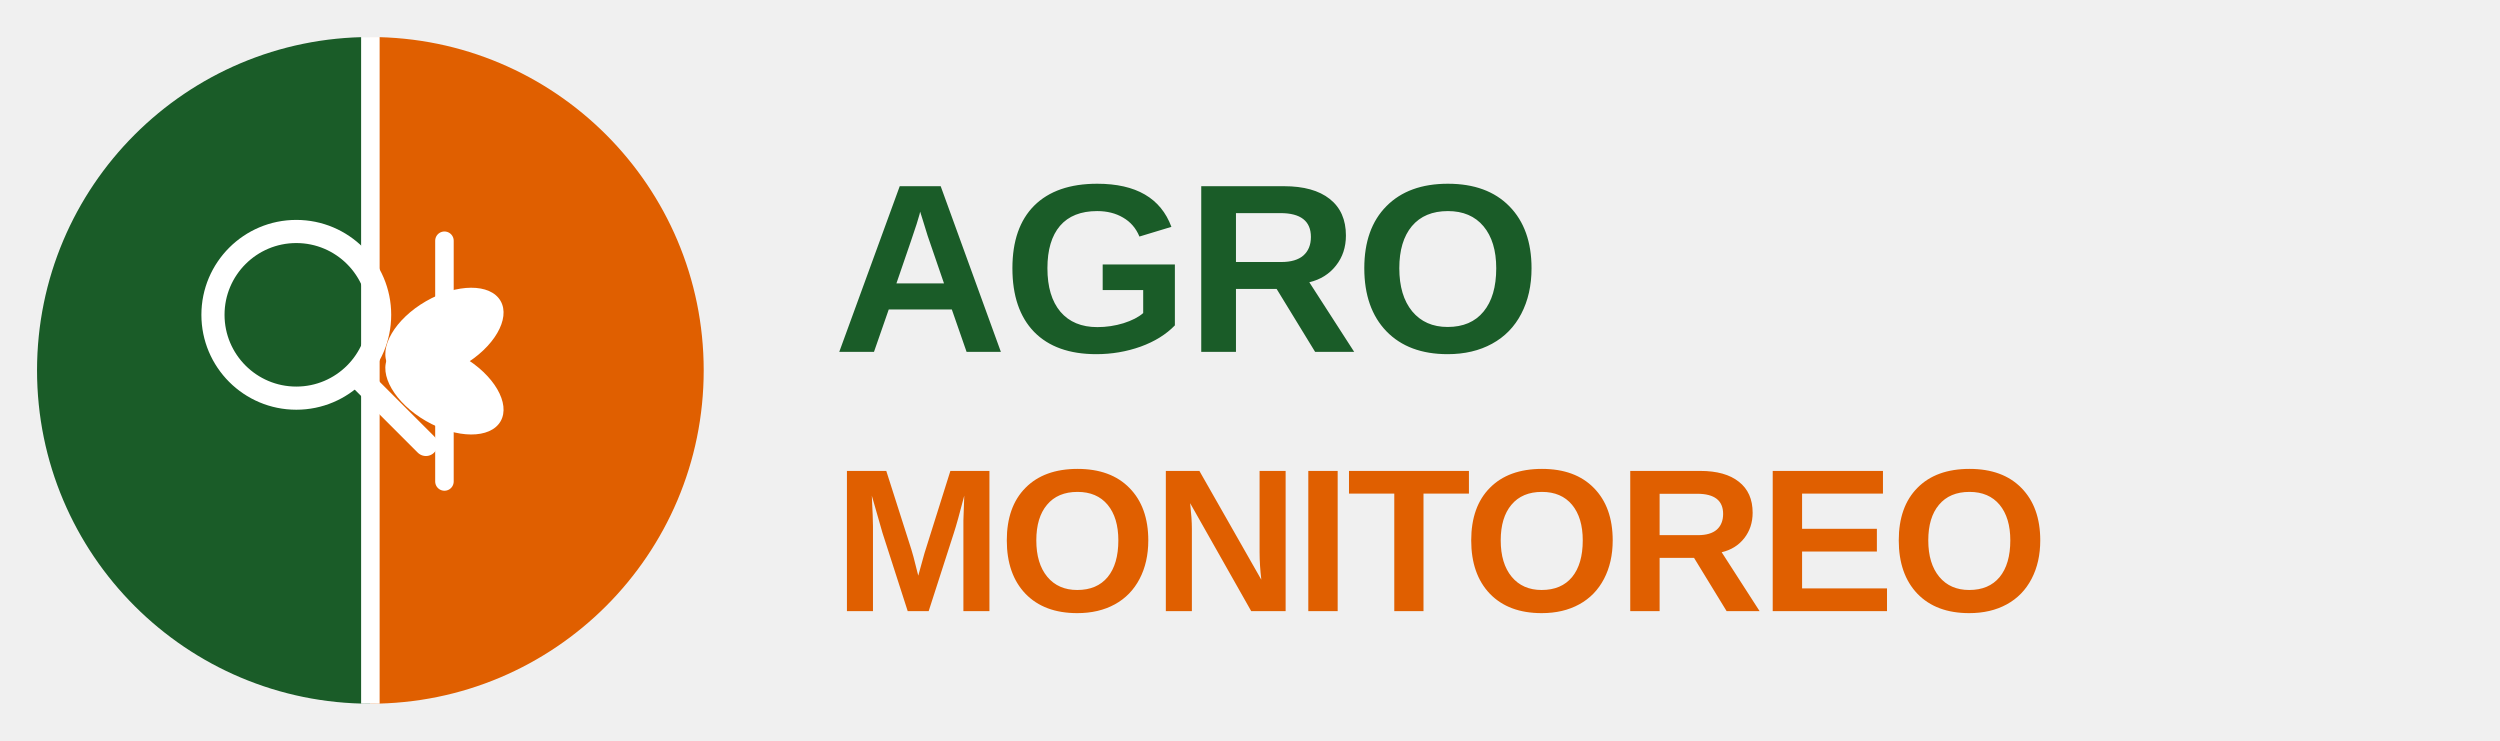
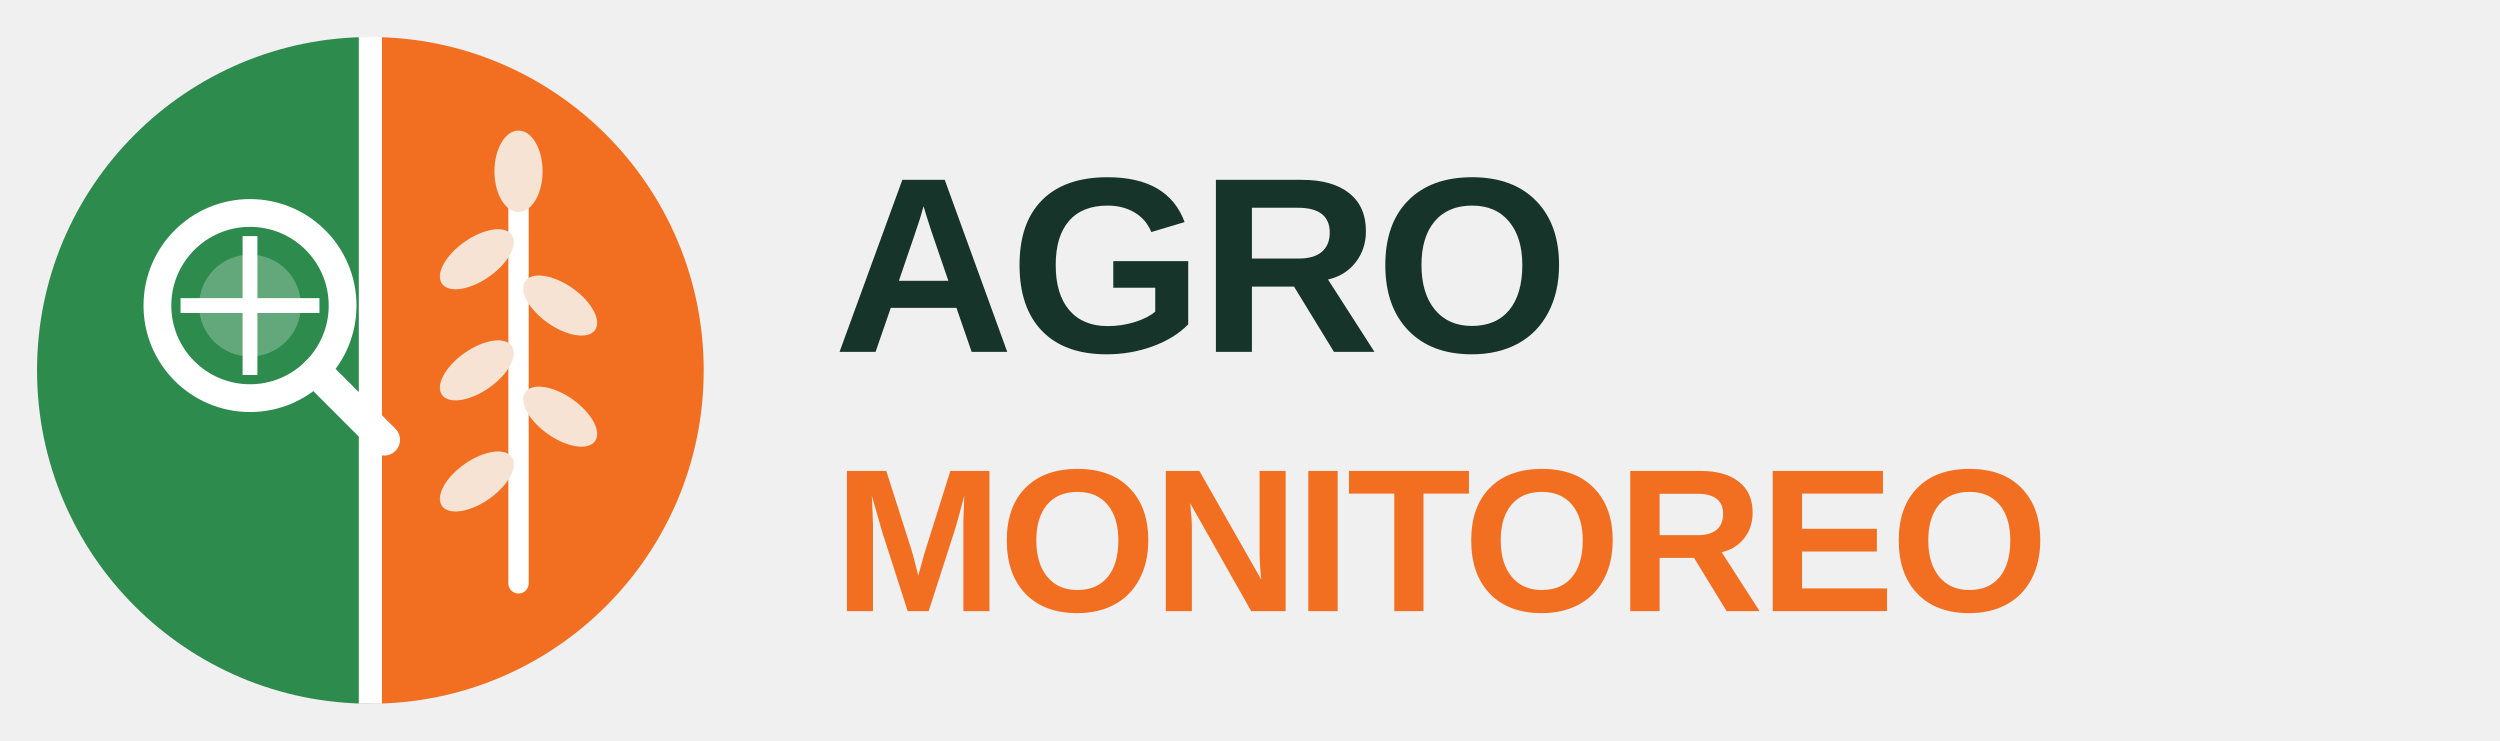
<svg xmlns="http://www.w3.org/2000/svg" viewBox="0 0 270 80">
-   <clipPath id="left">
+   <clipPath id="lgL">
    <rect x="0" y="0" width="40" height="80" />
  </clipPath>
-   <clipPath id="right">
+   <clipPath id="lgR">
    <rect x="40" y="0" width="40" height="80" />
  </clipPath>
-   <circle cx="40" cy="40" r="36" fill="#1a5c28" clip-path="url(#left)" />
-   <circle cx="40" cy="40" r="36" fill="#e05f00" clip-path="url(#right)" />
-   <line x1="40" y1="4" x2="40" y2="76" stroke="white" stroke-width="2" />
-   <circle cx="32" cy="34" r="9" stroke="white" stroke-width="2.5" fill="none" />
-   <line x1="38.5" y1="40.5" x2="46" y2="48" stroke="white" stroke-width="2.5" stroke-linecap="round" />
-   <line x1="48" y1="52" x2="48" y2="26" stroke="white" stroke-width="2" stroke-linecap="round" />
-   <ellipse cx="48" cy="36" rx="7" ry="4" fill="white" transform="rotate(-30 48 36)" />
-   <ellipse cx="48" cy="42" rx="7" ry="4" fill="white" transform="rotate(30 48 42)" />
-   <text x="90" y="38" font-family="Arial Black, Arial, sans-serif" font-weight="900" font-size="26" fill="#1a5c28" letter-spacing="-0.5">AGRO</text>
-   <text x="90" y="66" font-family="Arial Black, Arial, sans-serif" font-weight="900" font-size="22" fill="#e05f00" letter-spacing="-0.5">MONITOREO</text>
+   <circle cx="40" cy="40" r="36" fill="#2e8b4e" clip-path="url(#lgL)" />
+   <circle cx="40" cy="40" r="36" fill="#f26f21" clip-path="url(#lgR)" />
+   <line x1="40" y1="4" x2="40" y2="76" stroke="#ffffff" stroke-width="2.5" />
+   <circle cx="27" cy="33" r="10" stroke="#ffffff" stroke-width="3" fill="none" />
+   <circle cx="27" cy="33" r="5.5" fill="#ffffff" opacity="0.25" />
+   <line x1="27" y1="25.5" x2="27" y2="40.5" stroke="#ffffff" stroke-width="1.6" />
+   <line x1="19.5" y1="33" x2="34.5" y2="33" stroke="#ffffff" stroke-width="1.6" />
+   <line x1="34.2" y1="40.2" x2="41.5" y2="47.5" stroke="#ffffff" stroke-width="3.4" stroke-linecap="round" />
+   <line x1="56" y1="17" x2="56" y2="63" stroke="#ffffff" stroke-width="2.2" stroke-linecap="round" />
+   <ellipse cx="51.5" cy="28" rx="4.6" ry="2.3" fill="#f6e3d3" transform="rotate(-35 51.5 28)" />
+   <ellipse cx="60.5" cy="33" rx="4.6" ry="2.3" fill="#f6e3d3" transform="rotate(35 60.5 33)" />
+   <ellipse cx="51.5" cy="40" rx="4.6" ry="2.3" fill="#f6e3d3" transform="rotate(-35 51.5 40)" />
+   <ellipse cx="60.5" cy="45" rx="4.6" ry="2.3" fill="#f6e3d3" transform="rotate(35 60.5 45)" />
+   <ellipse cx="51.5" cy="52" rx="4.6" ry="2.3" fill="#f6e3d3" transform="rotate(-35 51.5 52)" />
+   <ellipse cx="56" cy="18.5" rx="2.6" ry="4.4" fill="#f6e3d3" />
+   <text x="90" y="38" font-family="Arial Black, Arial, sans-serif" font-weight="900" font-size="27" fill="#16342a" letter-spacing="-0.5">AGRO</text>
+   <text x="90" y="66" font-family="Arial Black, Arial, sans-serif" font-weight="900" font-size="22" fill="#f26f21" letter-spacing="-0.5">MONITOREO</text>
</svg>
